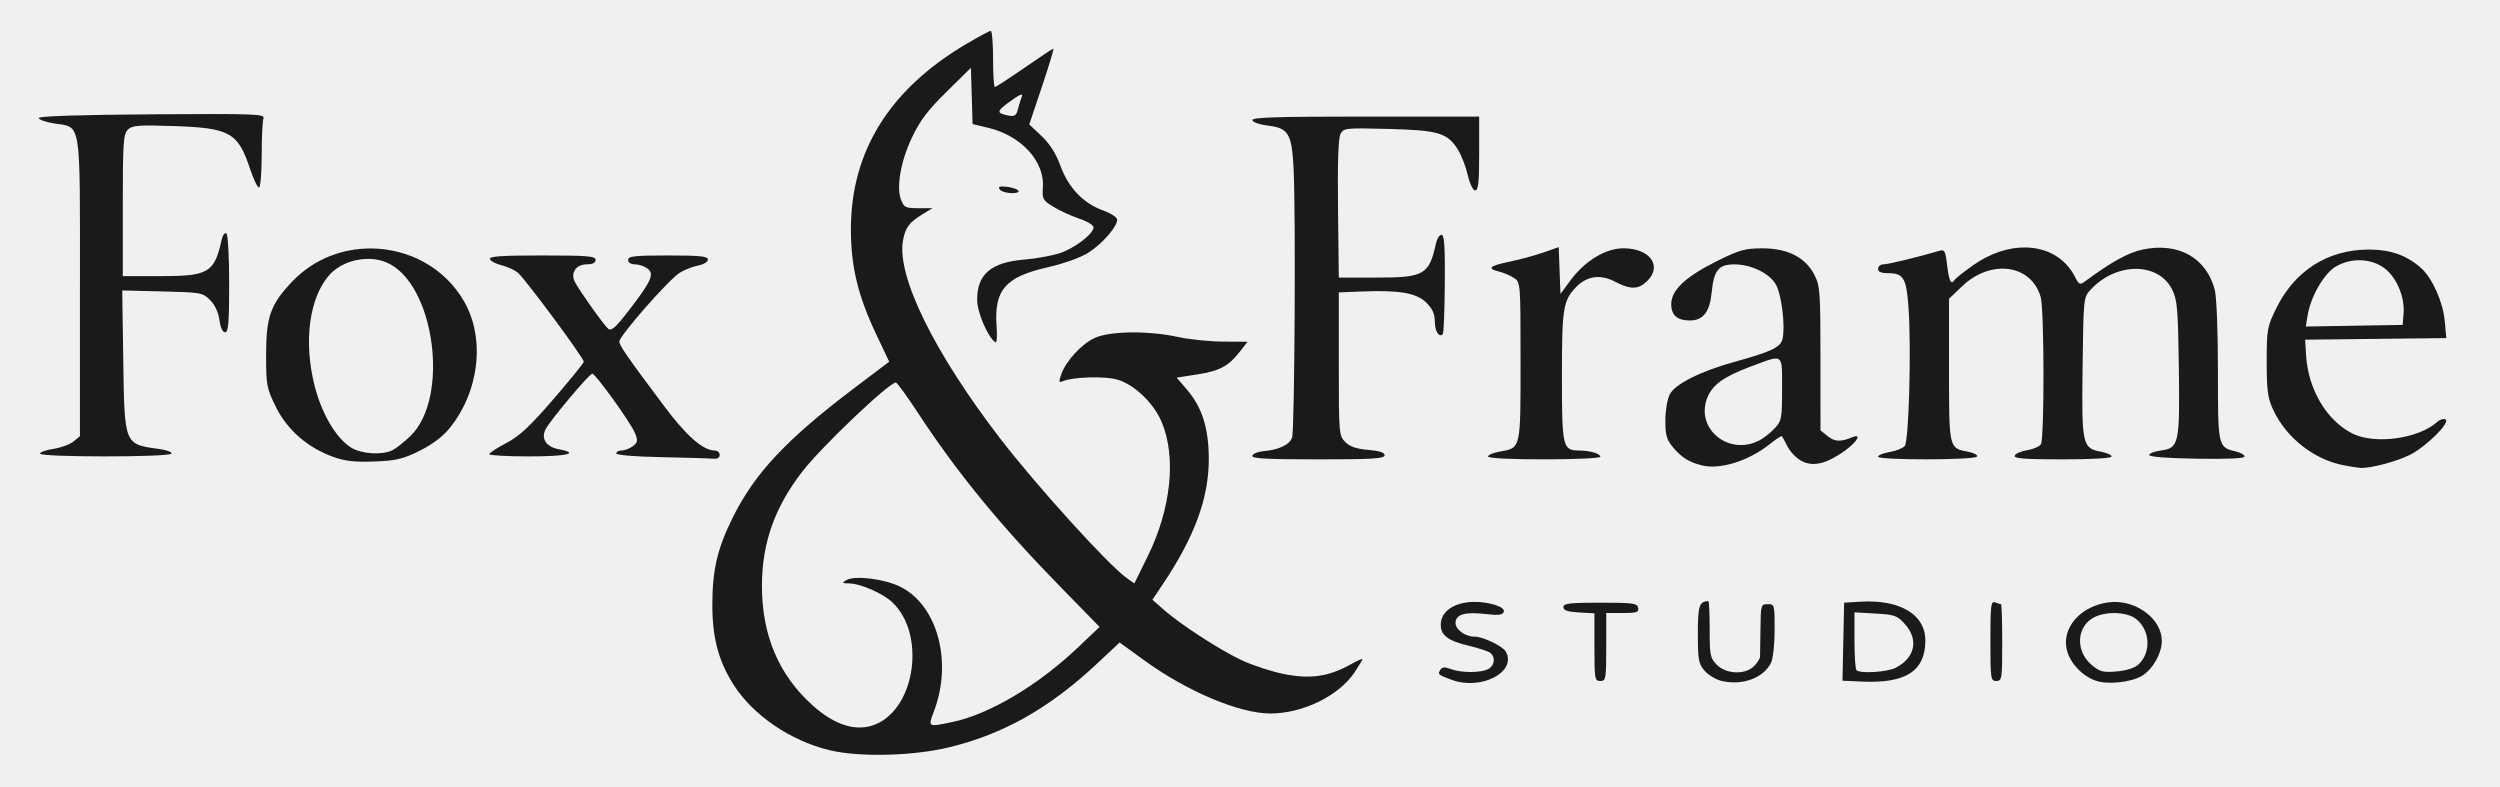
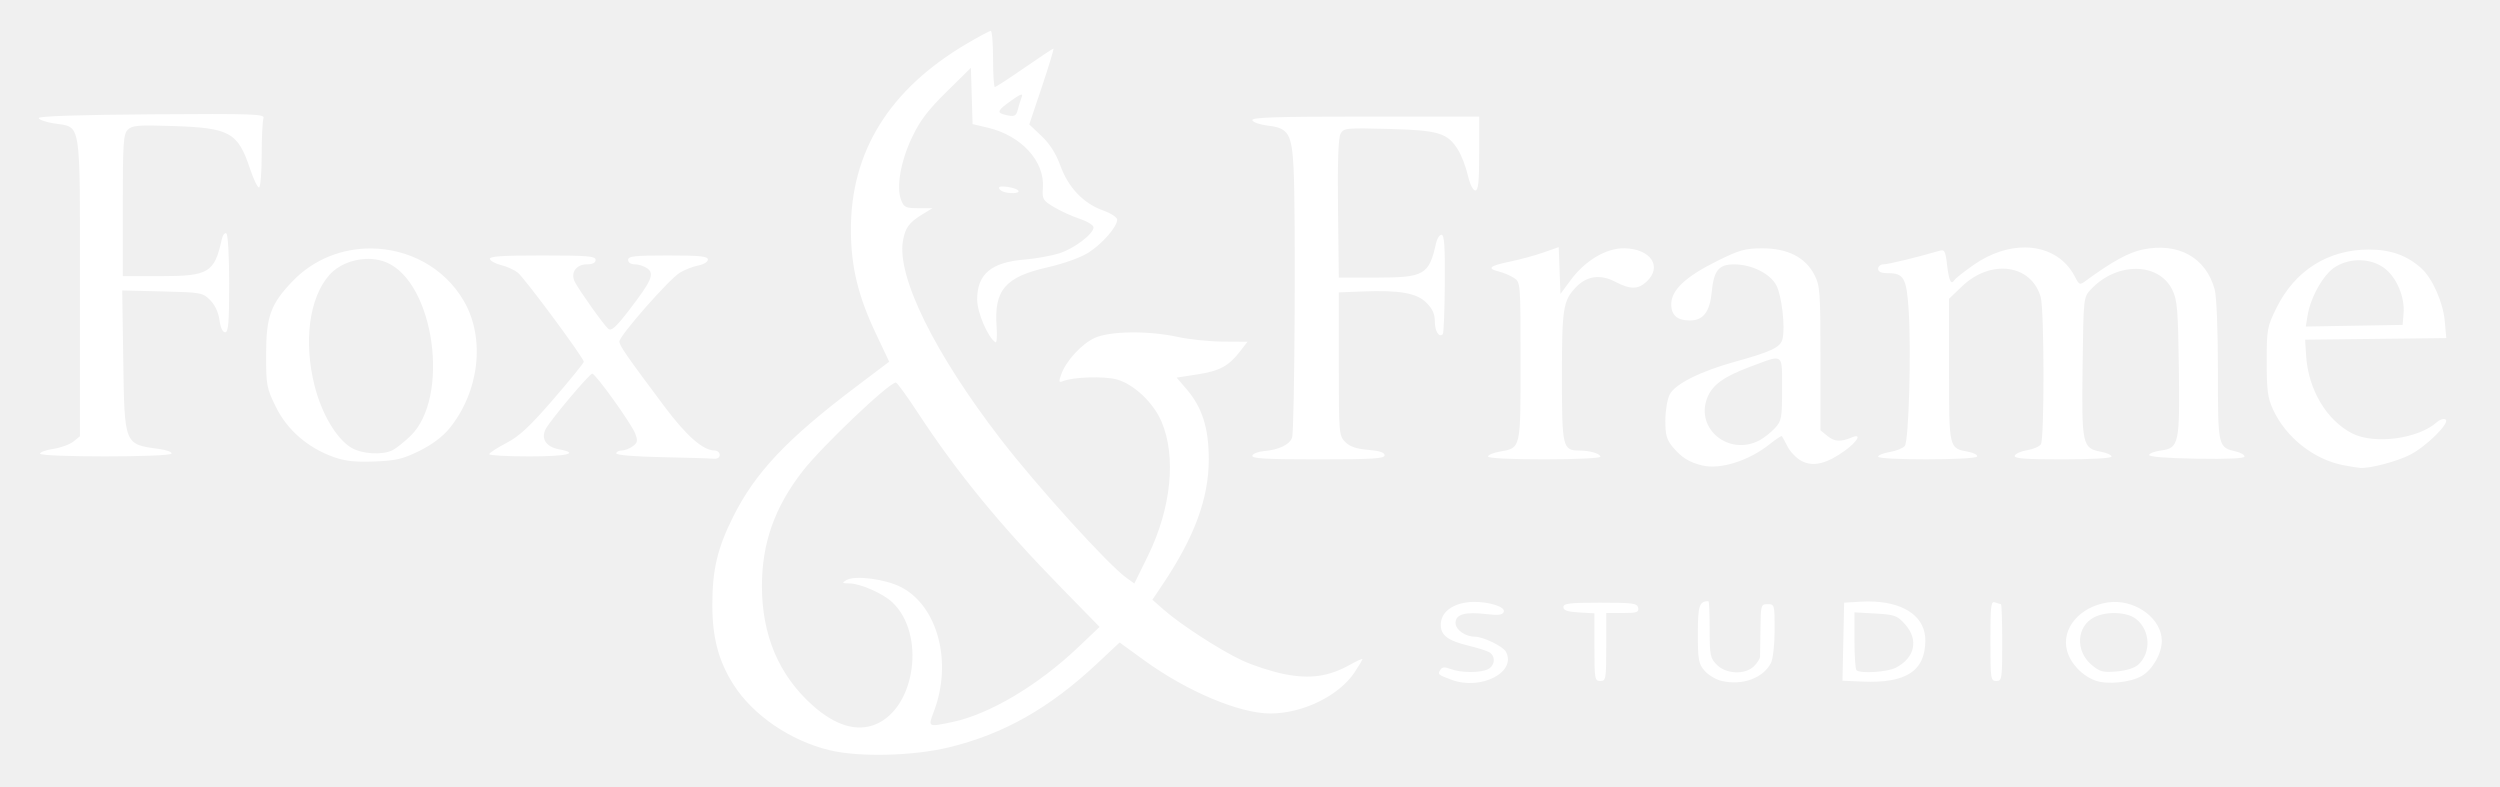
<svg xmlns="http://www.w3.org/2000/svg" version="1.1" id="svg1" width="1128" height="354.667" viewBox="0 0 1128 354.667">
  <defs id="defs1" />
-   <g id="g1">
-     <path id="path65" style="fill:#1a1a1a" d="m 460.848,42.686 c 0.399,-0.012 0.411,0.368 0.127,1.107 -0.503,1.312 -1.278,3.829 -1.721,5.594 -0.796,3.173 -1.629,3.481 -6.184,2.291 -3.44,-0.899 -2.878,-1.988 3.271,-6.342 2.516,-1.781 3.923,-2.633 4.506,-2.65 z M 404.211,172.598 c 0.547,0 5.006,6.126 9.912,13.613 17.851,27.245 37.161,50.795 64.93,79.186 l 17.084,17.465 -9.766,9.275 c -18.025,17.122 -40.011,30.171 -56.699,33.652 -11.1,2.315 -11.017,2.365 -8.275,-4.859 8.426,-22.203 1.711,-47.512 -14.867,-56.037 -7.084,-3.643 -20.762,-5.406 -24.609,-3.172 -2.235,1.298 -2.071,1.469 1.482,1.531 4.908,0.086 14.907,4.491 19.131,8.428 15.176,14.145 10.689,47.557 -7.4,55.115 -8.503,3.553 -18.344,0.584 -28.604,-8.631 -15.139,-13.598 -22.742,-31.558 -22.746,-53.729 -0.004,-19.38 5.751,-35.631 18.357,-51.838 8.751,-11.25 38.99,-40 42.07,-40 z M 447.043,13.93 c -0.565,0 -5.515,2.647 -11,5.883 -34.78,20.517 -52.228,48.639 -52.119,84.006 0.051,16.617 3.223,29.706 11.361,46.887 l 5.92,12.496 -14.9,11.248 c -31.172,23.531 -45.515,38.701 -55.52,58.721 -7.098,14.205 -9.383,23.883 -9.383,39.75 0,14.835 2.803,25.379 9.566,35.994 8.785,13.788 25.63,25.295 43.285,29.568 13.334,3.228 37.531,2.662 53.816,-1.26 24.653,-5.936 45.463,-17.685 66.883,-37.762 l 10.217,-9.576 11.117,8.068 c 19.316,14.019 42.95,23.977 56.91,23.977 14.631,0 31.002,-8.018 38.02,-18.623 1.936,-2.925 3.52,-5.589 3.52,-5.92 0,-0.331 -2.569,0.835 -5.709,2.59 -9.551,5.338 -18.082,6.519 -29.811,4.127 -5.563,-1.135 -14.067,-3.913 -18.898,-6.174 -9.866,-4.617 -27.659,-16.149 -35.303,-22.881 l -5.057,-4.451 4.482,-6.668 c 14.517,-21.6 20.961,-39.04 20.961,-56.721 0,-13.991 -2.946,-23.344 -9.922,-31.494 l -4.57,-5.338 9.475,-1.467 c 10,-1.548 14.041,-3.76 19.279,-10.553 l 3.209,-4.16 -11.068,-0.066 c -6.087,-0.036 -15.269,-0.985 -20.402,-2.109 -13.18,-2.888 -30.559,-2.688 -37.428,0.432 -5.945,2.7 -13.052,10.442 -15.174,16.529 -1.195,3.427 -1.081,3.773 0.959,2.945 4.554,-1.847 18.418,-2.265 24.098,-0.729 7.638,2.067 16.493,10.381 20.178,18.947 6.81,15.83 4.441,39.243 -6.152,60.785 l -6.066,12.334 -3.539,-2.523 c -8.237,-5.87 -40.554,-41.521 -56.939,-62.812 -29.69,-38.581 -46.713,-73.149 -43.936,-89.219 1.025,-5.932 2.773,-8.332 8.691,-11.939 l 4.643,-2.832 -6.365,-0.004 c -5.71,-0.004 -6.515,-0.383 -7.789,-3.672 -2.24,-5.781 -0.235,-17.373 4.875,-28.184 3.607,-7.632 7.128,-12.284 15.635,-20.666 l 10.979,-10.816 0.377,12.693 0.379,12.695 6.943,1.65 c 15.066,3.579 25.641,15.123 24.779,27.053 -0.37,5.13 -0.051,5.696 4.896,8.691 2.911,1.763 8.142,4.157 11.625,5.318 3.483,1.162 6.332,2.902 6.332,3.867 0,2.996 -8.776,9.636 -15.545,11.764 -3.55,1.116 -10.487,2.357 -15.416,2.76 -15.237,1.244 -21.551,6.551 -21.551,18.109 10e-6,5.801 4.88,17.151 8.275,19.25 0.585,0.362 0.81,-2.844 0.5,-7.123 -1.19,-16.453 3.875,-22.357 22.895,-26.689 7.521,-1.713 14.96,-4.381 18.529,-6.645 6.27,-3.976 12.98,-11.666 12.98,-14.875 0,-1.054 -2.81,-2.897 -6.334,-4.154 -8.883,-3.168 -15.665,-10.261 -19.273,-20.158 -2.026,-5.556 -4.777,-9.889 -8.523,-13.43 l -5.533,-5.229 5.738,-17.107 c 3.156,-9.41 5.48,-17.109 5.164,-17.109 -0.316,0 -6.205,3.901 -13.09,8.668 -6.885,4.767 -12.885,8.666 -13.334,8.666 -0.448,0 -0.814,-5.699 -0.814,-12.666 0,-6.967 -0.462,-12.668 -1.027,-12.668 z M 68.553,51.58 c -33.044,0.226 -51.121,0.822 -51.07,1.684 0.043,0.733 3.132,1.82 6.865,2.414 12.513,1.992 11.723,-2.991 11.723,73.84 v 67.311 l -2.953,2.393 c -1.624,1.316 -5.674,2.8 -9,3.299 -3.326,0.499 -6.047,1.47 -6.047,2.158 10e-4,1.662 58.252,1.666 59.279,0.004 0.424,-0.686 -2.09,-1.636 -5.588,-2.111 -15.78,-2.145 -15.58,-1.65 -16.15,-40.352 L 55.15,131.053 73.25,131.49 c 17.436,0.423 18.228,0.566 21.561,3.902 2.164,2.167 3.737,5.536 4.201,9 0.461,3.434 1.435,5.537 2.566,5.537 1.47,0 1.824,-4.261 1.824,-21.92 0,-12.735 -0.541,-22.258 -1.293,-22.723 -0.712,-0.44 -1.662,0.875 -2.109,2.922 -3.238,14.801 -5.895,16.389 -27.443,16.389 H 55.402 V 92.691 c 0,-28.202 0.264,-32.166 2.26,-34.162 1.963,-1.963 4.618,-2.18 20.332,-1.666 25.741,0.842 29.343,2.84 34.832,19.336 1.537,4.618 3.346,8.398 4.02,8.398 0.674,0 1.225,-6.552 1.225,-14.559 0,-8.007 0.366,-15.513 0.814,-16.682 0.739,-1.925 -3.988,-2.094 -50.332,-1.777 z m 547.406,1.018 c -40.561,0 -51.329,0.352 -50.895,1.666 0.303,0.917 3.437,2.002 6.963,2.414 9.35,1.091 10.84,3.587 11.643,19.49 1.011,20.044 0.462,118.05 -0.68,121.285 -1.132,3.208 -6.01,5.527 -12.818,6.096 -2.51,0.21 -4.81,1.132 -5.111,2.049 -0.427,1.3 6.073,1.666 29.564,1.666 24.672,0 30.111,-0.332 30.111,-1.836 0,-1.264 -2.306,-2.026 -7.412,-2.449 -5.278,-0.438 -8.254,-1.455 -10.334,-3.533 -2.845,-2.843 -2.92,-3.759 -2.92,-35.217 v -32.299 l 10.666,-0.42 c 16.798,-0.662 24.483,0.698 28.895,5.109 2.712,2.712 3.771,5.092 3.771,8.463 0,4.382 1.898,7.397 3.59,5.705 0.409,-0.409 0.818,-10.67 0.91,-22.801 0.126,-16.665 -0.235,-22.057 -1.475,-22.057 -0.903,1.1e-4 -2.004,1.651 -2.449,3.668 -3.182,14.427 -5.273,15.639 -26.99,15.654 l -16.918,0.012 -0.359,-31.041 c -0.24,-20.849 0.129,-31.95 1.123,-33.807 1.417,-2.648 2.331,-2.743 21.691,-2.24 22.645,0.588 26.624,1.793 31.389,9.502 1.522,2.463 3.483,7.577 4.357,11.365 0.932,4.039 2.323,6.887 3.361,6.887 1.378,0 1.77,-3.698 1.77,-16.666 V 52.598 Z M 452.918,84.15 c -0.342,-0.014 -0.66,-0.013 -0.941,0.006 -0.75,0.051 -1.24,0.225 -1.24,0.561 0,0.545 0.749,1.294 1.666,1.664 2.855,1.152 7.862,0.943 7.096,-0.297 -0.602,-0.974 -4.186,-1.835 -6.58,-1.934 z m 250.381,27.352 -6.947,2.434 c -3.821,1.339 -10.698,3.206 -15.281,4.148 -9.079,1.867 -10.335,3.066 -4.668,4.459 2.017,0.496 5.018,1.775 6.668,2.842 2.988,1.933 3,2.08 3,37.703 0,40.018 0.25,38.957 -9.668,40.734 -2.75,0.493 -5,1.468 -5,2.168 0,0.764 10.136,1.273 25.334,1.273 13.933,0 25.334,-0.53 25.334,-1.178 0,-1.416 -4.654,-2.78 -9.572,-2.805 -7.424,-0.038 -7.762,-1.491 -7.762,-33.359 0,-30.855 0.531,-34.242 6.318,-40.309 4.9,-5.137 10.988,-5.994 17.703,-2.494 6.851,3.571 10.355,3.549 14.227,-0.088 7.219,-6.782 1.779,-14.827 -10.146,-15.006 -8.096,-0.122 -17.587,5.51 -24.102,14.301 l -4.666,6.297 -0.387,-10.561 z m 210.537,0.15 c -7.442,-0.074 -15.634,2.495 -23.311,7.854 -4.284,2.991 -8.207,6.092 -8.717,6.893 -1.497,2.349 -2.433,0.351 -3.311,-7.059 -0.743,-6.278 -1.097,-6.871 -3.627,-6.129 -9.828,2.882 -22.931,6.053 -25.014,6.053 -1.349,0 -2.455,0.9 -2.455,2 0,1.389 1.398,2 4.572,2 6.977,0 8.249,2.247 9.189,16.225 1.244,18.498 0.098,59.536 -1.725,61.732 -0.837,1.009 -3.888,2.234 -6.779,2.723 -2.891,0.488 -5.258,1.435 -5.258,2.104 0,1.634 43.615,1.586 44.625,-0.049 0.43,-0.696 -1.363,-1.67 -3.986,-2.162 -8.709,-1.634 -8.639,-1.332 -8.639,-36.896 v -32.133 l 5.809,-5.564 c 13.041,-12.495 31.304,-10.031 35.557,4.799 1.618,5.642 1.695,63.872 0.088,66.41 -0.646,1.02 -3.437,2.222 -6.203,2.672 -2.766,0.45 -5.279,1.564 -5.584,2.479 -0.427,1.282 4.495,1.662 21.557,1.662 13.152,0 22.111,-0.516 22.111,-1.273 0,-0.7 -2.134,-1.673 -4.742,-2.162 -8.454,-1.586 -8.779,-3.086 -8.326,-38.332 0.403,-31.356 0.401,-31.356 3.734,-34.924 11.606,-12.422 30.587,-12.33 36.74,0.178 2.236,4.545 2.599,8.855 2.953,35.18 0.463,34.368 0.054,36.249 -8.104,37.334 -2.756,0.367 -5.14,1.267 -5.299,2 -0.181,0.834 7.817,1.47 21.377,1.699 13.88,0.235 21.666,-0.116 21.666,-0.975 0,-0.738 -1.649,-1.732 -3.666,-2.211 -8.362,-1.987 -8.332,-1.86 -8.342,-36.387 0,-18.584 -0.602,-33.643 -1.463,-36.793 -3.948,-14.452 -16.406,-21.348 -32.525,-18.002 -6.305,1.309 -13.98,5.529 -25.582,14.066 -2.784,2.048 -3.004,1.965 -5.012,-1.918 -4.411,-8.53 -12.742,-12.996 -22.311,-13.092 z M 800.996,161.779 c 3.44,-0.143 3.074,3.447 3.074,13.711 0,13.336 -0.21,14.45 -3.334,17.793 -1.833,1.961 -4.953,4.409 -6.934,5.439 -13.691,7.124 -28.848,-5.143 -23.551,-19.061 2.266,-5.953 7.36,-9.662 19.541,-14.229 5.706,-2.139 9.139,-3.568 11.203,-3.654 z m -5.795,-49.732 c -7.797,-2e-5 -10.33,0.708 -20.391,5.693 -14.306,7.089 -20.74,13.146 -20.74,19.521 0,4.998 2.687,7.336 8.432,7.336 5.958,0 8.949,-3.866 9.807,-12.668 0.976,-10.022 3.139,-12.675 10.301,-12.637 7.847,0.042 16.161,4.213 18.881,9.473 2.467,4.772 4.088,18.967 2.766,24.234 -0.938,3.738 -5.002,5.67 -21.52,10.238 -15.434,4.269 -26.918,10.023 -29.334,14.695 -1.122,2.169 -2,7.359 -2,11.828 0,6.637 0.581,8.652 3.479,12.096 3.902,4.637 7.319,6.752 13.189,8.164 8.156,1.961 21.046,-2.114 30.422,-9.619 2.799,-2.24 5.271,-3.862 5.496,-3.605 0.225,0.257 1.396,2.406 2.602,4.777 1.206,2.371 4.078,5.288 6.385,6.48 5.195,2.686 11.289,1.193 19.547,-4.789 5.601,-4.057 7.631,-7.829 3.215,-5.973 -5.176,2.176 -7.931,2.058 -11.059,-0.475 l -3.275,-2.652 -0.01,-32.451 c -0.01,-30.234 -0.199,-32.816 -2.777,-37.785 -4.063,-7.829 -12.05,-11.883 -23.414,-11.883 z m -630.172,4.783 c 0.894,-0.038 1.786,-0.027 2.67,0.033 2.357,0.16 4.652,0.672 6.746,1.568 21.665,9.27 28.721,61.1 10.668,78.361 -2.774,2.652 -6.353,5.492 -7.955,6.312 -4.58,2.345 -13.935,1.779 -18.711,-1.133 -6.696,-4.082 -13.308,-15.278 -16.514,-27.955 -5.03,-19.889 -2.409,-39.63 6.625,-49.896 3.883,-4.413 10.212,-7.028 16.471,-7.291 z m 2.484,-4.727 c -12.871,-0.1 -25.85,4.697 -35.521,14.791 -9.898,10.33 -11.922,15.943 -11.922,33.064 0,13.952 0.223,15.149 4.432,23.697 5.092,10.343 14.388,18.403 26.008,22.549 5.193,1.853 9.73,2.352 18.396,2.023 9.761,-0.371 12.834,-1.093 20.299,-4.768 5.582,-2.748 10.5,-6.41 13.461,-10.023 13.604,-16.602 16.405,-40.677 6.693,-57.508 -8.928,-15.473 -25.297,-23.697 -41.846,-23.826 z m 897.609,5.328 c 3.952,0.119 7.806,1.344 10.834,3.654 5.417,4.131 9.139,12.971 8.541,20.283 l -0.428,5.229 -21.848,0.367 -21.846,0.367 0.799,-4.924 c 1.366,-8.415 7.236,-18.728 12.521,-21.994 3.422,-2.115 7.474,-3.102 11.426,-2.982 z m 3.717,-4.834 c -18.425,0 -33.398,9.468 -41.728,26.391 -4.176,8.483 -4.375,9.582 -4.375,24.248 0,12.879 0.46,16.356 2.85,21.523 5.819,12.584 18.27,22.474 31.623,25.117 3.04,0.602 6.548,1.16 7.795,1.24 4.424,0.285 16.484,-2.897 22.398,-5.908 7.383,-3.76 18.257,-14.55 16.041,-15.92 -0.848,-0.524 -2.576,-0.017 -3.84,1.127 -8.393,7.595 -28.256,10.26 -38.295,5.139 -11.552,-5.893 -19.834,-19.846 -20.783,-35.016 l -0.455,-7.275 31.85,-0.357 31.85,-0.359 -0.701,-7.725 c -0.765,-8.437 -5.539,-19.198 -10.533,-23.742 -6.387,-5.811 -13.851,-8.482 -23.695,-8.482 z m -824.215,2.666 c -18.494,0 -23.984,0.382 -23.564,1.641 0.301,0.902 2.601,2.13 5.111,2.729 2.51,0.599 5.855,2.111 7.434,3.359 3.079,2.437 29.797,38.506 29.797,40.227 0,0.568 -6.156,8.159 -13.682,16.871 -10.701,12.387 -15.35,16.712 -21.33,19.84 -4.205,2.2 -7.648,4.45 -7.65,5 -0.002,0.55 8.096,1 17.996,1 17.305,0 23.113,-1.411 13.35,-3.242 -5.703,-1.07 -8.116,-4.802 -5.875,-9.09 2.11,-4.038 19.728,-25 21.012,-25 1.51,0 17.725,22.61 19.402,27.055 1.228,3.255 1.057,4.109 -1.145,5.719 -1.423,1.041 -3.672,1.893 -4.998,1.893 -1.327,0 -2.412,0.585 -2.412,1.299 0,0.768 8.305,1.463 20.332,1.703 11.183,0.223 21.684,0.538 23.334,0.701 1.909,0.188 3,-0.43 3,-1.703 0,-1.1 -1.051,-2.004 -2.334,-2.008 -5.2,-0.015 -12.681,-6.586 -22.625,-19.871 -17.145,-22.906 -20.241,-27.37 -20.309,-29.281 -0.089,-2.511 22.328,-28.045 27.268,-31.059 2.2,-1.343 5.951,-2.809 8.334,-3.26 2.415,-0.456 4.332,-1.638 4.332,-2.67 0,-1.488 -3.53,-1.852 -18,-1.852 -15.111,0 -18,0.321 -18,2 0,1.2 1.233,2 3.08,2 1.693,0 4.219,0.834 5.613,1.854 3.308,2.419 1.885,5.654 -8.316,18.906 -5.907,7.674 -7.938,9.49 -9.324,8.34 -1.915,-1.589 -12.701,-16.707 -15.045,-21.086 -2.171,-4.057 0.482,-8.014 5.373,-8.014 2.625,0 3.953,-0.672 3.953,-2 0,-1.704 -3.568,-2 -24.111,-2 z m 526.221,156 c -4.135,0 -4.775,1.976 -4.775,14.734 0,11.707 0.325,13.494 3.021,16.629 1.662,1.932 5.111,4.003 7.666,4.602 9.375,2.197 18.755,-1.209 22.293,-8.094 0.932,-1.813 1.655,-8.271 1.666,-14.871 0.019,-11.37 -0.06,-11.666 -3.121,-11.666 -3.034,0 -3.145,0.373 -3.271,11 -0.072,6.05 -0.159,11.749 -0.193,12.666 -0.034,0.917 -1.262,2.867 -2.729,4.334 -3.931,3.931 -12.5,3.619 -16.727,-0.607 -3.018,-3.018 -3.273,-4.265 -3.273,-16 0,-7 -0.25,-12.727 -0.557,-12.727 z m 65.891,5.031 9.49,0.537 c 8.698,0.491 9.809,0.895 13.332,4.838 6.227,6.969 4.493,15.122 -4.17,19.602 -3.872,2.003 -16.105,2.762 -17.764,1.104 -0.489,-0.489 -0.889,-6.557 -0.889,-13.484 z m 9.055,-4.844 c -2.023,-0.107 -4.157,-0.097 -6.389,0.037 l -7.332,0.441 -0.371,17.605 -0.373,17.605 9.039,0.395 c 19.666,0.86 28.303,-4.794 28.352,-18.559 0.036,-10.242 -8.763,-16.774 -22.926,-17.525 z m -181.273,0.131 c -0.987,0.027 -1.954,0.105 -2.869,0.242 -7.227,1.084 -11.578,4.89 -11.578,10.127 0,4.719 3.258,7.143 12.666,9.418 3.667,0.887 7.717,2.147 9,2.801 3.109,1.583 2.968,5.992 -0.246,7.713 -3.318,1.775 -12.213,1.774 -16.889,-0.004 -2.725,-1.036 -3.905,-0.962 -4.682,0.295 -1.306,2.113 -1.135,2.267 5.051,4.559 13.259,4.911 29.436,-3.454 24.504,-12.67 -1.306,-2.441 -10.303,-6.799 -14.035,-6.799 -4.293,0 -8.703,-3.137 -8.703,-6.189 0,-3.912 4.26,-5.127 13.965,-3.986 5.396,0.634 7.257,0.392 7.797,-1.016 0.901,-2.348 -7.071,-4.679 -13.98,-4.49 z m 290.32,5.049 c 3.53,0.135 6.885,1.024 8.92,2.625 6.496,5.11 6.976,15.246 0.979,20.674 -1.647,1.49 -5.465,2.68 -9.748,3.035 -6.129,0.508 -7.581,0.13 -11.215,-2.928 -7.46,-6.277 -6.901,-17.375 1.084,-21.504 2.743,-1.418 6.45,-2.037 9.98,-1.902 z M 953.25,271.605 c -0.749,0.031 -1.498,0.103 -2.246,0.215 -12.661,1.899 -21.037,11.825 -18.361,21.762 1.554,5.772 6.769,11.284 12.76,13.486 5.285,1.942 15.916,0.883 20.979,-2.09 4.88,-2.866 9.021,-10.134 9.021,-15.83 0,-9.652 -10.924,-18.014 -22.152,-17.543 z m -53.625,0.062 c -1.357,0.022 -1.555,3.207 -1.555,17.453 0,17.254 0.13,18.143 2.666,18.143 2.53,0 2.666,-0.89 2.666,-17.334 0,-9.533 -0.25,-17.332 -0.557,-17.332 -0.307,0 -1.506,-0.365 -2.666,-0.811 -0.203,-0.078 -0.388,-0.122 -0.555,-0.119 z m -177.574,0.262 c -13.91,0 -16.648,0.329 -16.648,2 0,1.473 1.846,2.108 7,2.404 l 7,0.402 V 292 c 0,14.375 0.157,15.264 2.668,15.264 2.512,0 2.666,-0.89 2.666,-15.334 v -15.332 h 7.432 c 6.36,0 7.365,-0.337 6.98,-2.334 -0.399,-2.074 -2.302,-2.334 -17.098,-2.334 z" />
+   <g id="g1" style="fill:#ffffff">
+     <path id="path65" style="fill:#ffffff" d="m 460.848,42.686 c 0.399,-0.012 0.411,0.368 0.127,1.107 -0.503,1.312 -1.278,3.829 -1.721,5.594 -0.796,3.173 -1.629,3.481 -6.184,2.291 -3.44,-0.899 -2.878,-1.988 3.271,-6.342 2.516,-1.781 3.923,-2.633 4.506,-2.65 z M 404.211,172.598 c 0.547,0 5.006,6.126 9.912,13.613 17.851,27.245 37.161,50.795 64.93,79.186 l 17.084,17.465 -9.766,9.275 c -18.025,17.122 -40.011,30.171 -56.699,33.652 -11.1,2.315 -11.017,2.365 -8.275,-4.859 8.426,-22.203 1.711,-47.512 -14.867,-56.037 -7.084,-3.643 -20.762,-5.406 -24.609,-3.172 -2.235,1.298 -2.071,1.469 1.482,1.531 4.908,0.086 14.907,4.491 19.131,8.428 15.176,14.145 10.689,47.557 -7.4,55.115 -8.503,3.553 -18.344,0.584 -28.604,-8.631 -15.139,-13.598 -22.742,-31.558 -22.746,-53.729 -0.004,-19.38 5.751,-35.631 18.357,-51.838 8.751,-11.25 38.99,-40 42.07,-40 z M 447.043,13.93 c -0.565,0 -5.515,2.647 -11,5.883 -34.78,20.517 -52.228,48.639 -52.119,84.006 0.051,16.617 3.223,29.706 11.361,46.887 l 5.92,12.496 -14.9,11.248 c -31.172,23.531 -45.515,38.701 -55.52,58.721 -7.098,14.205 -9.383,23.883 -9.383,39.75 0,14.835 2.803,25.379 9.566,35.994 8.785,13.788 25.63,25.295 43.285,29.568 13.334,3.228 37.531,2.662 53.816,-1.26 24.653,-5.936 45.463,-17.685 66.883,-37.762 l 10.217,-9.576 11.117,8.068 c 19.316,14.019 42.95,23.977 56.91,23.977 14.631,0 31.002,-8.018 38.02,-18.623 1.936,-2.925 3.52,-5.589 3.52,-5.92 0,-0.331 -2.569,0.835 -5.709,2.59 -9.551,5.338 -18.082,6.519 -29.811,4.127 -5.563,-1.135 -14.067,-3.913 -18.898,-6.174 -9.866,-4.617 -27.659,-16.149 -35.303,-22.881 l -5.057,-4.451 4.482,-6.668 c 14.517,-21.6 20.961,-39.04 20.961,-56.721 0,-13.991 -2.946,-23.344 -9.922,-31.494 l -4.57,-5.338 9.475,-1.467 c 10,-1.548 14.041,-3.76 19.279,-10.553 l 3.209,-4.16 -11.068,-0.066 c -6.087,-0.036 -15.269,-0.985 -20.402,-2.109 -13.18,-2.888 -30.559,-2.688 -37.428,0.432 -5.945,2.7 -13.052,10.442 -15.174,16.529 -1.195,3.427 -1.081,3.773 0.959,2.945 4.554,-1.847 18.418,-2.265 24.098,-0.729 7.638,2.067 16.493,10.381 20.178,18.947 6.81,15.83 4.441,39.243 -6.152,60.785 l -6.066,12.334 -3.539,-2.523 c -8.237,-5.87 -40.554,-41.521 -56.939,-62.812 -29.69,-38.581 -46.713,-73.149 -43.936,-89.219 1.025,-5.932 2.773,-8.332 8.691,-11.939 l 4.643,-2.832 -6.365,-0.004 c -5.71,-0.004 -6.515,-0.383 -7.789,-3.672 -2.24,-5.781 -0.235,-17.373 4.875,-28.184 3.607,-7.632 7.128,-12.284 15.635,-20.666 l 10.979,-10.816 0.377,12.693 0.379,12.695 6.943,1.65 c 15.066,3.579 25.641,15.123 24.779,27.053 -0.37,5.13 -0.051,5.696 4.896,8.691 2.911,1.763 8.142,4.157 11.625,5.318 3.483,1.162 6.332,2.902 6.332,3.867 0,2.996 -8.776,9.636 -15.545,11.764 -3.55,1.116 -10.487,2.357 -15.416,2.76 -15.237,1.244 -21.551,6.551 -21.551,18.109 10e-6,5.801 4.88,17.151 8.275,19.25 0.585,0.362 0.81,-2.844 0.5,-7.123 -1.19,-16.453 3.875,-22.357 22.895,-26.689 7.521,-1.713 14.96,-4.381 18.529,-6.645 6.27,-3.976 12.98,-11.666 12.98,-14.875 0,-1.054 -2.81,-2.897 -6.334,-4.154 -8.883,-3.168 -15.665,-10.261 -19.273,-20.158 -2.026,-5.556 -4.777,-9.889 -8.523,-13.43 l -5.533,-5.229 5.738,-17.107 c 3.156,-9.41 5.48,-17.109 5.164,-17.109 -0.316,0 -6.205,3.901 -13.09,8.668 -6.885,4.767 -12.885,8.666 -13.334,8.666 -0.448,0 -0.814,-5.699 -0.814,-12.666 0,-6.967 -0.462,-12.668 -1.027,-12.668 z M 68.553,51.58 c -33.044,0.226 -51.121,0.822 -51.07,1.684 0.043,0.733 3.132,1.82 6.865,2.414 12.513,1.992 11.723,-2.991 11.723,73.84 v 67.311 l -2.953,2.393 c -1.624,1.316 -5.674,2.8 -9,3.299 -3.326,0.499 -6.047,1.47 -6.047,2.158 10e-4,1.662 58.252,1.666 59.279,0.004 0.424,-0.686 -2.09,-1.636 -5.588,-2.111 -15.78,-2.145 -15.58,-1.65 -16.15,-40.352 L 55.15,131.053 73.25,131.49 c 17.436,0.423 18.228,0.566 21.561,3.902 2.164,2.167 3.737,5.536 4.201,9 0.461,3.434 1.435,5.537 2.566,5.537 1.47,0 1.824,-4.261 1.824,-21.92 0,-12.735 -0.541,-22.258 -1.293,-22.723 -0.712,-0.44 -1.662,0.875 -2.109,2.922 -3.238,14.801 -5.895,16.389 -27.443,16.389 H 55.402 V 92.691 c 0,-28.202 0.264,-32.166 2.26,-34.162 1.963,-1.963 4.618,-2.18 20.332,-1.666 25.741,0.842 29.343,2.84 34.832,19.336 1.537,4.618 3.346,8.398 4.02,8.398 0.674,0 1.225,-6.552 1.225,-14.559 0,-8.007 0.366,-15.513 0.814,-16.682 0.739,-1.925 -3.988,-2.094 -50.332,-1.777 z m 547.406,1.018 c -40.561,0 -51.329,0.352 -50.895,1.666 0.303,0.917 3.437,2.002 6.963,2.414 9.35,1.091 10.84,3.587 11.643,19.49 1.011,20.044 0.462,118.05 -0.68,121.285 -1.132,3.208 -6.01,5.527 -12.818,6.096 -2.51,0.21 -4.81,1.132 -5.111,2.049 -0.427,1.3 6.073,1.666 29.564,1.666 24.672,0 30.111,-0.332 30.111,-1.836 0,-1.264 -2.306,-2.026 -7.412,-2.449 -5.278,-0.438 -8.254,-1.455 -10.334,-3.533 -2.845,-2.843 -2.92,-3.759 -2.92,-35.217 v -32.299 l 10.666,-0.42 c 16.798,-0.662 24.483,0.698 28.895,5.109 2.712,2.712 3.771,5.092 3.771,8.463 0,4.382 1.898,7.397 3.59,5.705 0.409,-0.409 0.818,-10.67 0.91,-22.801 0.126,-16.665 -0.235,-22.057 -1.475,-22.057 -0.903,1.1e-4 -2.004,1.651 -2.449,3.668 -3.182,14.427 -5.273,15.639 -26.99,15.654 l -16.918,0.012 -0.359,-31.041 c -0.24,-20.849 0.129,-31.95 1.123,-33.807 1.417,-2.648 2.331,-2.743 21.691,-2.24 22.645,0.588 26.624,1.793 31.389,9.502 1.522,2.463 3.483,7.577 4.357,11.365 0.932,4.039 2.323,6.887 3.361,6.887 1.378,0 1.77,-3.698 1.77,-16.666 V 52.598 Z M 452.918,84.15 c -0.342,-0.014 -0.66,-0.013 -0.941,0.006 -0.75,0.051 -1.24,0.225 -1.24,0.561 0,0.545 0.749,1.294 1.666,1.664 2.855,1.152 7.862,0.943 7.096,-0.297 -0.602,-0.974 -4.186,-1.835 -6.58,-1.934 z m 250.381,27.352 -6.947,2.434 c -3.821,1.339 -10.698,3.206 -15.281,4.148 -9.079,1.867 -10.335,3.066 -4.668,4.459 2.017,0.496 5.018,1.775 6.668,2.842 2.988,1.933 3,2.08 3,37.703 0,40.018 0.25,38.957 -9.668,40.734 -2.75,0.493 -5,1.468 -5,2.168 0,0.764 10.136,1.273 25.334,1.273 13.933,0 25.334,-0.53 25.334,-1.178 0,-1.416 -4.654,-2.78 -9.572,-2.805 -7.424,-0.038 -7.762,-1.491 -7.762,-33.359 0,-30.855 0.531,-34.242 6.318,-40.309 4.9,-5.137 10.988,-5.994 17.703,-2.494 6.851,3.571 10.355,3.549 14.227,-0.088 7.219,-6.782 1.779,-14.827 -10.146,-15.006 -8.096,-0.122 -17.587,5.51 -24.102,14.301 l -4.666,6.297 -0.387,-10.561 z m 210.537,0.15 c -7.442,-0.074 -15.634,2.495 -23.311,7.854 -4.284,2.991 -8.207,6.092 -8.717,6.893 -1.497,2.349 -2.433,0.351 -3.311,-7.059 -0.743,-6.278 -1.097,-6.871 -3.627,-6.129 -9.828,2.882 -22.931,6.053 -25.014,6.053 -1.349,0 -2.455,0.9 -2.455,2 0,1.389 1.398,2 4.572,2 6.977,0 8.249,2.247 9.189,16.225 1.244,18.498 0.098,59.536 -1.725,61.732 -0.837,1.009 -3.888,2.234 -6.779,2.723 -2.891,0.488 -5.258,1.435 -5.258,2.104 0,1.634 43.615,1.586 44.625,-0.049 0.43,-0.696 -1.363,-1.67 -3.986,-2.162 -8.709,-1.634 -8.639,-1.332 -8.639,-36.896 v -32.133 l 5.809,-5.564 c 13.041,-12.495 31.304,-10.031 35.557,4.799 1.618,5.642 1.695,63.872 0.088,66.41 -0.646,1.02 -3.437,2.222 -6.203,2.672 -2.766,0.45 -5.279,1.564 -5.584,2.479 -0.427,1.282 4.495,1.662 21.557,1.662 13.152,0 22.111,-0.516 22.111,-1.273 0,-0.7 -2.134,-1.673 -4.742,-2.162 -8.454,-1.586 -8.779,-3.086 -8.326,-38.332 0.403,-31.356 0.401,-31.356 3.734,-34.924 11.606,-12.422 30.587,-12.33 36.74,0.178 2.236,4.545 2.599,8.855 2.953,35.18 0.463,34.368 0.054,36.249 -8.104,37.334 -2.756,0.367 -5.14,1.267 -5.299,2 -0.181,0.834 7.817,1.47 21.377,1.699 13.88,0.235 21.666,-0.116 21.666,-0.975 0,-0.738 -1.649,-1.732 -3.666,-2.211 -8.362,-1.987 -8.332,-1.86 -8.342,-36.387 0,-18.584 -0.602,-33.643 -1.463,-36.793 -3.948,-14.452 -16.406,-21.348 -32.525,-18.002 -6.305,1.309 -13.98,5.529 -25.582,14.066 -2.784,2.048 -3.004,1.965 -5.012,-1.918 -4.411,-8.53 -12.742,-12.996 -22.311,-13.092 z M 800.996,161.779 c 3.44,-0.143 3.074,3.447 3.074,13.711 0,13.336 -0.21,14.45 -3.334,17.793 -1.833,1.961 -4.953,4.409 -6.934,5.439 -13.691,7.124 -28.848,-5.143 -23.551,-19.061 2.266,-5.953 7.36,-9.662 19.541,-14.229 5.706,-2.139 9.139,-3.568 11.203,-3.654 z m -5.795,-49.732 c -7.797,-2e-5 -10.33,0.708 -20.391,5.693 -14.306,7.089 -20.74,13.146 -20.74,19.521 0,4.998 2.687,7.336 8.432,7.336 5.958,0 8.949,-3.866 9.807,-12.668 0.976,-10.022 3.139,-12.675 10.301,-12.637 7.847,0.042 16.161,4.213 18.881,9.473 2.467,4.772 4.088,18.967 2.766,24.234 -0.938,3.738 -5.002,5.67 -21.52,10.238 -15.434,4.269 -26.918,10.023 -29.334,14.695 -1.122,2.169 -2,7.359 -2,11.828 0,6.637 0.581,8.652 3.479,12.096 3.902,4.637 7.319,6.752 13.189,8.164 8.156,1.961 21.046,-2.114 30.422,-9.619 2.799,-2.24 5.271,-3.862 5.496,-3.605 0.225,0.257 1.396,2.406 2.602,4.777 1.206,2.371 4.078,5.288 6.385,6.48 5.195,2.686 11.289,1.193 19.547,-4.789 5.601,-4.057 7.631,-7.829 3.215,-5.973 -5.176,2.176 -7.931,2.058 -11.059,-0.475 l -3.275,-2.652 -0.01,-32.451 c -0.01,-30.234 -0.199,-32.816 -2.777,-37.785 -4.063,-7.829 -12.05,-11.883 -23.414,-11.883 z m -630.172,4.783 c 0.894,-0.038 1.786,-0.027 2.67,0.033 2.357,0.16 4.652,0.672 6.746,1.568 21.665,9.27 28.721,61.1 10.668,78.361 -2.774,2.652 -6.353,5.492 -7.955,6.312 -4.58,2.345 -13.935,1.779 -18.711,-1.133 -6.696,-4.082 -13.308,-15.278 -16.514,-27.955 -5.03,-19.889 -2.409,-39.63 6.625,-49.896 3.883,-4.413 10.212,-7.028 16.471,-7.291 z m 2.484,-4.727 c -12.871,-0.1 -25.85,4.697 -35.521,14.791 -9.898,10.33 -11.922,15.943 -11.922,33.064 0,13.952 0.223,15.149 4.432,23.697 5.092,10.343 14.388,18.403 26.008,22.549 5.193,1.853 9.73,2.352 18.396,2.023 9.761,-0.371 12.834,-1.093 20.299,-4.768 5.582,-2.748 10.5,-6.41 13.461,-10.023 13.604,-16.602 16.405,-40.677 6.693,-57.508 -8.928,-15.473 -25.297,-23.697 -41.846,-23.826 z m 897.609,5.328 c 3.952,0.119 7.806,1.344 10.834,3.654 5.417,4.131 9.139,12.971 8.541,20.283 l -0.428,5.229 -21.848,0.367 -21.846,0.367 0.799,-4.924 c 1.366,-8.415 7.236,-18.728 12.521,-21.994 3.422,-2.115 7.474,-3.102 11.426,-2.982 z m 3.717,-4.834 c -18.425,0 -33.398,9.468 -41.728,26.391 -4.176,8.483 -4.375,9.582 -4.375,24.248 0,12.879 0.46,16.356 2.85,21.523 5.819,12.584 18.27,22.474 31.623,25.117 3.04,0.602 6.548,1.16 7.795,1.24 4.424,0.285 16.484,-2.897 22.398,-5.908 7.383,-3.76 18.257,-14.55 16.041,-15.92 -0.848,-0.524 -2.576,-0.017 -3.84,1.127 -8.393,7.595 -28.256,10.26 -38.295,5.139 -11.552,-5.893 -19.834,-19.846 -20.783,-35.016 l -0.455,-7.275 31.85,-0.357 31.85,-0.359 -0.701,-7.725 c -0.765,-8.437 -5.539,-19.198 -10.533,-23.742 -6.387,-5.811 -13.851,-8.482 -23.695,-8.482 z m -824.215,2.666 c -18.494,0 -23.984,0.382 -23.564,1.641 0.301,0.902 2.601,2.13 5.111,2.729 2.51,0.599 5.855,2.111 7.434,3.359 3.079,2.437 29.797,38.506 29.797,40.227 0,0.568 -6.156,8.159 -13.682,16.871 -10.701,12.387 -15.35,16.712 -21.33,19.84 -4.205,2.2 -7.648,4.45 -7.65,5 -0.002,0.55 8.096,1 17.996,1 17.305,0 23.113,-1.411 13.35,-3.242 -5.703,-1.07 -8.116,-4.802 -5.875,-9.09 2.11,-4.038 19.728,-25 21.012,-25 1.51,0 17.725,22.61 19.402,27.055 1.228,3.255 1.057,4.109 -1.145,5.719 -1.423,1.041 -3.672,1.893 -4.998,1.893 -1.327,0 -2.412,0.585 -2.412,1.299 0,0.768 8.305,1.463 20.332,1.703 11.183,0.223 21.684,0.538 23.334,0.701 1.909,0.188 3,-0.43 3,-1.703 0,-1.1 -1.051,-2.004 -2.334,-2.008 -5.2,-0.015 -12.681,-6.586 -22.625,-19.871 -17.145,-22.906 -20.241,-27.37 -20.309,-29.281 -0.089,-2.511 22.328,-28.045 27.268,-31.059 2.2,-1.343 5.951,-2.809 8.334,-3.26 2.415,-0.456 4.332,-1.638 4.332,-2.67 0,-1.488 -3.53,-1.852 -18,-1.852 -15.111,0 -18,0.321 -18,2 0,1.2 1.233,2 3.08,2 1.693,0 4.219,0.834 5.613,1.854 3.308,2.419 1.885,5.654 -8.316,18.906 -5.907,7.674 -7.938,9.49 -9.324,8.34 -1.915,-1.589 -12.701,-16.707 -15.045,-21.086 -2.171,-4.057 0.482,-8.014 5.373,-8.014 2.625,0 3.953,-0.672 3.953,-2 0,-1.704 -3.568,-2 -24.111,-2 z m 526.221,156 c -4.135,0 -4.775,1.976 -4.775,14.734 0,11.707 0.325,13.494 3.021,16.629 1.662,1.932 5.111,4.003 7.666,4.602 9.375,2.197 18.755,-1.209 22.293,-8.094 0.932,-1.813 1.655,-8.271 1.666,-14.871 0.019,-11.37 -0.06,-11.666 -3.121,-11.666 -3.034,0 -3.145,0.373 -3.271,11 -0.072,6.05 -0.159,11.749 -0.193,12.666 -0.034,0.917 -1.262,2.867 -2.729,4.334 -3.931,3.931 -12.5,3.619 -16.727,-0.607 -3.018,-3.018 -3.273,-4.265 -3.273,-16 0,-7 -0.25,-12.727 -0.557,-12.727 z m 65.891,5.031 9.49,0.537 c 8.698,0.491 9.809,0.895 13.332,4.838 6.227,6.969 4.493,15.122 -4.17,19.602 -3.872,2.003 -16.105,2.762 -17.764,1.104 -0.489,-0.489 -0.889,-6.557 -0.889,-13.484 z m 9.055,-4.844 c -2.023,-0.107 -4.157,-0.097 -6.389,0.037 l -7.332,0.441 -0.371,17.605 -0.373,17.605 9.039,0.395 c 19.666,0.86 28.303,-4.794 28.352,-18.559 0.036,-10.242 -8.763,-16.774 -22.926,-17.525 z m -181.273,0.131 c -0.987,0.027 -1.954,0.105 -2.869,0.242 -7.227,1.084 -11.578,4.89 -11.578,10.127 0,4.719 3.258,7.143 12.666,9.418 3.667,0.887 7.717,2.147 9,2.801 3.109,1.583 2.968,5.992 -0.246,7.713 -3.318,1.775 -12.213,1.774 -16.889,-0.004 -2.725,-1.036 -3.905,-0.962 -4.682,0.295 -1.306,2.113 -1.135,2.267 5.051,4.559 13.259,4.911 29.436,-3.454 24.504,-12.67 -1.306,-2.441 -10.303,-6.799 -14.035,-6.799 -4.293,0 -8.703,-3.137 -8.703,-6.189 0,-3.912 4.26,-5.127 13.965,-3.986 5.396,0.634 7.257,0.392 7.797,-1.016 0.901,-2.348 -7.071,-4.679 -13.98,-4.49 z m 290.32,5.049 c 3.53,0.135 6.885,1.024 8.92,2.625 6.496,5.11 6.976,15.246 0.979,20.674 -1.647,1.49 -5.465,2.68 -9.748,3.035 -6.129,0.508 -7.581,0.13 -11.215,-2.928 -7.46,-6.277 -6.901,-17.375 1.084,-21.504 2.743,-1.418 6.45,-2.037 9.98,-1.902 z M 953.25,271.605 c -0.749,0.031 -1.498,0.103 -2.246,0.215 -12.661,1.899 -21.037,11.825 -18.361,21.762 1.554,5.772 6.769,11.284 12.76,13.486 5.285,1.942 15.916,0.883 20.979,-2.09 4.88,-2.866 9.021,-10.134 9.021,-15.83 0,-9.652 -10.924,-18.014 -22.152,-17.543 z m -53.625,0.062 c -1.357,0.022 -1.555,3.207 -1.555,17.453 0,17.254 0.13,18.143 2.666,18.143 2.53,0 2.666,-0.89 2.666,-17.334 0,-9.533 -0.25,-17.332 -0.557,-17.332 -0.307,0 -1.506,-0.365 -2.666,-0.811 -0.203,-0.078 -0.388,-0.122 -0.555,-0.119 z m -177.574,0.262 c -13.91,0 -16.648,0.329 -16.648,2 0,1.473 1.846,2.108 7,2.404 l 7,0.402 V 292 c 0,14.375 0.157,15.264 2.668,15.264 2.512,0 2.666,-0.89 2.666,-15.334 v -15.332 h 7.432 c 6.36,0 7.365,-0.337 6.98,-2.334 -0.399,-2.074 -2.302,-2.334 -17.098,-2.334 z" />
  </g>
</svg>
